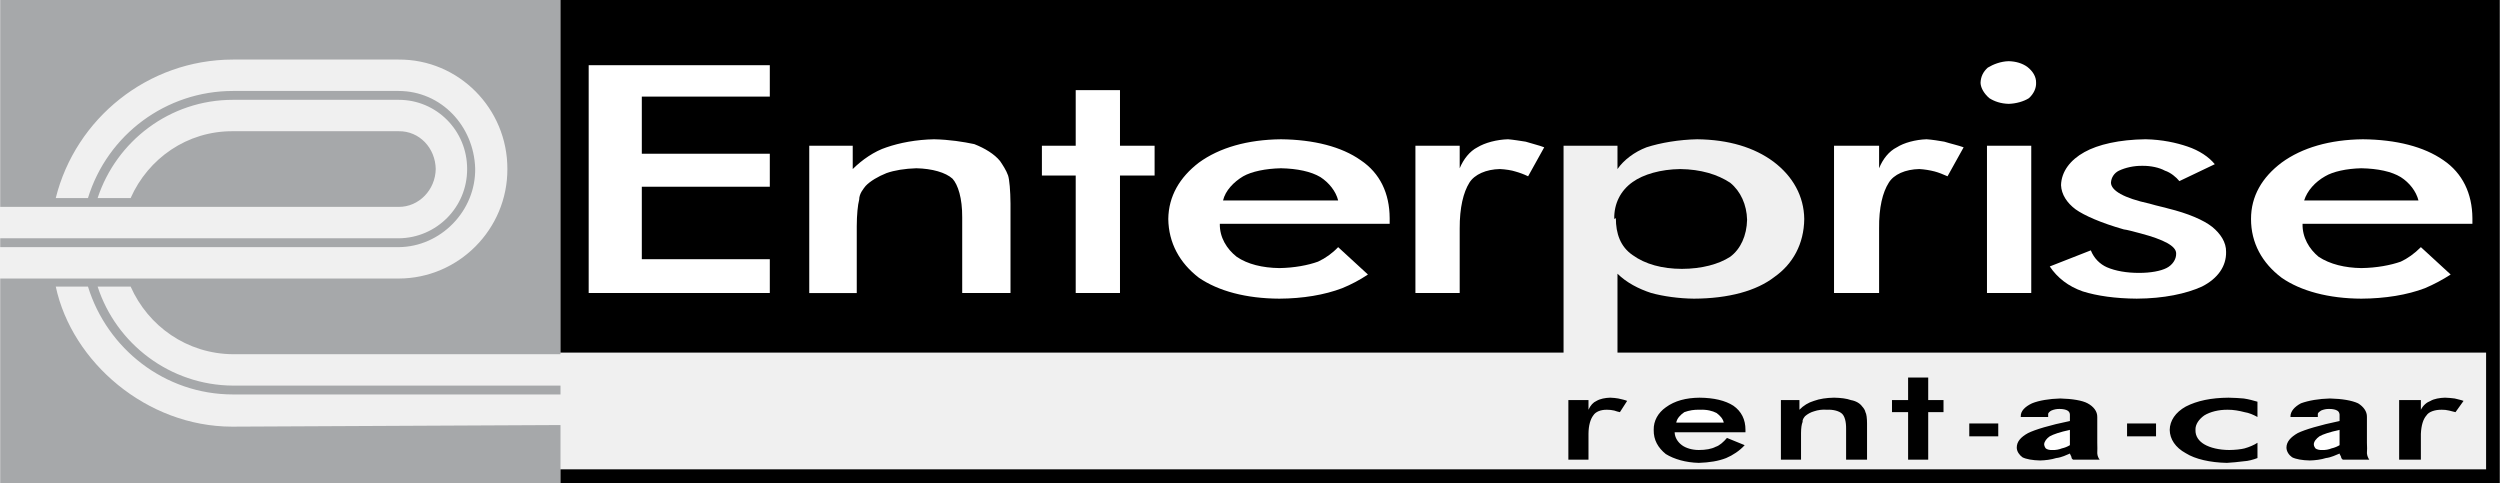
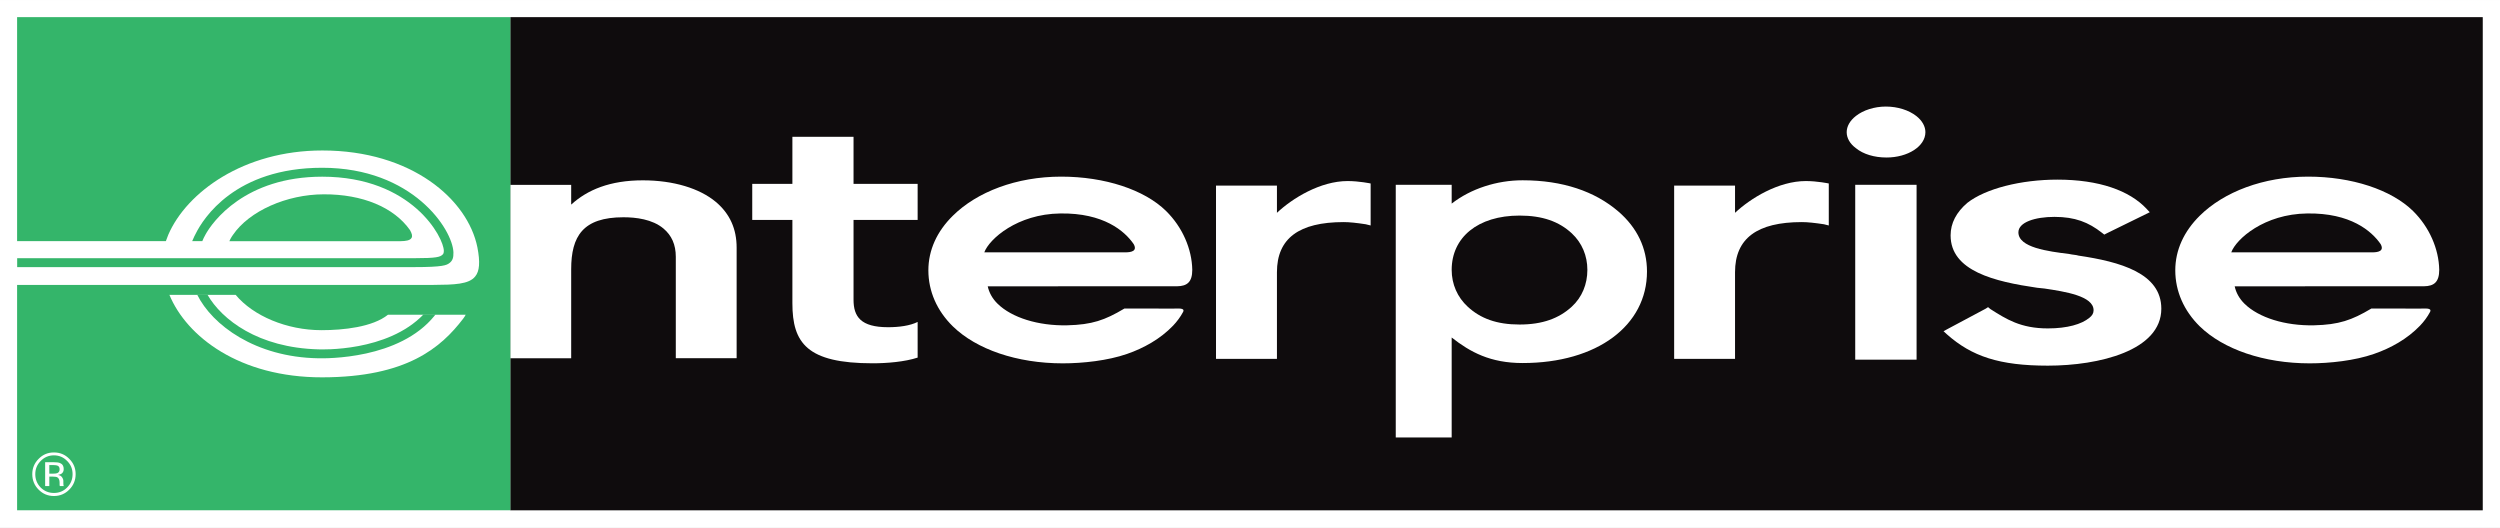
- <svg xmlns="http://www.w3.org/2000/svg" width="2500" height="483" viewBox="0 0 235.786 45.562">
-   <path d="M8.277 27.034H5.239c1.523 7.118 8.563 13.201 16.63 13.213l30.982-.152v5.468H0V26.274h37.589c5.647-.005 10.271-4.652 10.251-10.328.02-5.715-4.604-10.362-10.251-10.327H21.946c-8.029.011-14.842 5.569-16.707 13.062h3.038a14.307 14.307 0 0 1 13.669-10.1h15.643c4.007.011 7.082 3.291 7.214 7.29.073 4.02-3.253 7.414-7.214 7.442H0v-.835h37.589a6.505 6.505 0 0 0 6.455-6.531c.012-3.62-2.881-6.535-6.455-6.53H21.946c-5.934-.005-10.991 3.891-12.757 9.264h3.113c1.66-3.733 5.328-6.331 9.644-6.303h15.643c1.957-.028 3.46 1.59 3.493 3.569-.033 1.962-1.583 3.58-3.493 3.569H0V0h52.852v33.413H21.946c-4.316-.035-7.984-2.632-9.644-6.379H9.188c1.743 5.387 6.823 9.305 12.757 9.34h30.906v.835H21.946c-6.435-.004-11.857-4.31-13.669-10.175z" fill="#a6a8aa" />
-   <path d="M147.471 33.261V13.745h5.087v2.202c.597-.863 1.6-1.615 2.734-2.05 1.326-.43 3.08-.726 4.784-.759 2.966.033 5.381.762 7.214 2.126 1.812 1.37 2.86 3.238 2.886 5.392-.026 2.356-1.074 4.248-2.81 5.467-1.681 1.309-4.324 2.039-7.594 2.05-1.4-.012-2.881-.218-4.025-.532-1.203-.392-2.342-.985-3.189-1.822v7.442h81.937v11.011H52.852v1.291h182.934V0H52.852v33.261h94.619z" />
-   <path d="M193.336 25.135l3.873-1.519c.301.762.87 1.308 1.519 1.595.81.352 1.88.534 3.037.531 1.098.003 2.032-.179 2.582-.456.544-.271.931-.817.911-1.367.02-.704-1.165-1.319-3.341-1.898-.648-.172-1.309-.354-1.594-.38-2.152-.612-3.747-1.318-4.557-1.898-.808-.604-1.332-1.402-1.367-2.278.035-1.289.878-2.382 2.202-3.114 1.296-.726 3.3-1.182 5.771-1.215 1.583.033 2.905.329 3.949.684 1.121.375 2.032.99 2.582 1.67l-3.341 1.595c-.284-.362-.831-.817-1.367-.987-.512-.286-1.332-.468-2.126-.456-.8-.012-1.598.17-2.202.456a1.332 1.332 0 0 0-.759 1.139c.02.74 1.205 1.446 3.645 1.974.749.224 1.455.36 1.746.456 1.851.451 3.354 1.088 4.177 1.747.749.618 1.318 1.438 1.292 2.354.027 1.339-.77 2.501-2.278 3.265-1.476.671-3.595 1.127-6.151 1.139-2-.012-3.754-.263-5.088-.684-1.356-.467-2.403-1.287-3.115-2.353zM187.413 13.745h4.177v13.896h-4.177zM186.806 7.821c.02-.597.249-1.052.683-1.442.521-.316 1.228-.59 1.975-.607.688.018 1.28.2 1.746.531.515.398.855.922.836 1.519.02.497-.23 1.043-.684 1.443-.481.306-1.21.512-1.898.531-.747-.02-1.339-.226-1.823-.531-.474-.4-.815-.947-.835-1.444zM177.238 15.871c.339-.855.931-1.607 1.67-1.975.673-.43 1.767-.726 2.81-.759.507.033 1.212.147 1.671.228.612.192 1.341.352 1.822.531l-1.519 2.734c-.397-.179-.854-.362-1.215-.456a7.807 7.807 0 0 0-1.443-.228c-1.316.026-2.41.504-2.886 1.291-.572.899-.937 2.334-.911 4.329v6.075h-4.252V13.745h4.252v2.126z" fill="#fff" />
-   <path d="M152.406 20.579c-.003 1.454.43 2.706 1.595 3.493 1.182.853 2.776 1.286 4.632 1.291 1.88-.005 3.475-.438 4.556-1.139.992-.734 1.562-2.009 1.595-3.493-.033-1.41-.603-2.686-1.595-3.493-1.195-.787-2.768-1.265-4.708-1.291-1.863.026-3.48.504-4.48 1.215-1.165.815-1.78 2.068-1.747 3.493l.152-.076z" />
-   <path d="M137.675 15.871c.354-.855.946-1.607 1.67-1.975.711-.43 1.804-.726 2.885-.759.445.033 1.152.147 1.671.228.597.192 1.303.352 1.746.531l-1.519 2.734a7.225 7.225 0 0 0-1.215-.456c-.329-.111-.921-.202-1.442-.228-1.302.026-2.396.504-2.886 1.291-.558.899-.922 2.334-.911 4.329v6.075h-4.177V13.745h4.177v2.126zM126.208 23.313l2.81 2.582a13.57 13.57 0 0 1-2.43 1.291c-1.659.633-3.709.976-5.923.987-3.139-.012-5.759-.719-7.594-1.974-1.81-1.388-2.858-3.278-2.886-5.543.027-2.154 1.076-3.931 2.886-5.316 1.949-1.417 4.591-2.169 7.746-2.202 3.087.033 5.708.694 7.518 1.975 1.834 1.226 2.723 3.139 2.733 5.467v.531h-16.022c-.026 1.286.658 2.38 1.594 3.114 1.022.701 2.435 1.043 4.025 1.063 1.417-.02 2.715-.271 3.645-.607a6.217 6.217 0 0 0 1.898-1.368zM228.344 23.313l2.81 2.582a15.92 15.92 0 0 1-2.43 1.291c-1.666.633-3.739.976-5.999.987-3.071-.012-5.714-.719-7.518-1.974-1.84-1.388-2.889-3.278-2.886-5.543-.003-2.154 1.045-3.931 2.886-5.316 1.941-1.417 4.561-2.169 7.67-2.202 3.156.033 5.753.694 7.594 1.975 1.804 1.226 2.716 3.139 2.733 5.467v.531h-16.022c-.033 1.286.627 2.38 1.519 3.114 1.068.701 2.48 1.043 4.025 1.063 1.462-.02 2.761-.271 3.721-.607.611-.279 1.294-.758 1.897-1.368zM101.452 27.641V16.555h-3.189v-2.81h3.189v-5.24h4.177v5.24h3.265v2.81h-3.265v11.086zM76.317 27.641V13.745h4.101v2.202c.863-.863 2.047-1.683 3.189-2.05 1.25-.43 2.799-.726 4.48-.759 1.485.033 2.761.238 3.797.456 1.014.398 1.903.945 2.43 1.595.225.329.59.876.759 1.367.127.397.218 1.423.228 2.657v8.429h-4.556v-7.138c.012-1.82-.398-3.073-.911-3.645-.648-.59-1.924-.954-3.417-.987-1.082.033-2.062.192-2.81.456-.778.307-1.552.762-1.974 1.215-.193.253-.603.709-.607 1.291-.132.489-.224 1.423-.228 2.506v6.303h-4.481zM55.51 27.641V6.151h17.086v2.962H60.522v5.391h12.074v3.114H60.522v6.834h12.074v3.189z" fill="#fff" />
-   <path d="M228.344 38.652c.217-.42.536-.693.911-.835.331-.2.878-.291 1.367-.304.285.013.65.036.911.076.263.073.627.141.835.228l-.759 1.063a7.583 7.583 0 0 1-.607-.152 2.664 2.664 0 0 0-.684-.076c-.664-.01-1.233.195-1.443.531-.314.347-.497.939-.532 1.747v2.43h-2.05v-5.619h2.05v.911zM212.929 39.336c-.383-.215-.816-.397-1.215-.456-.466-.124-1.059-.238-1.595-.228-.854-.01-1.651.195-2.202.531-.497.347-.861.849-.836 1.367-.025.621.339 1.076.836 1.367.551.324 1.394.53 2.354.532.544-.002 1.136-.071 1.443-.152.445-.124.923-.329 1.215-.532v1.443c-.383.149-.884.287-1.291.304-.573.074-1.074.12-1.595.152-1.575-.032-2.987-.352-3.873-.911-.983-.534-1.507-1.331-1.519-2.202.012-.86.536-1.658 1.519-2.202 1.068-.549 2.389-.823 4.024-.835.507.013 1.053.036 1.443.076.475.073.908.188 1.291.304v1.442zM185.743 39.943h2.734v1.215h-2.734zM200.627 39.943h2.733v1.215h-2.733zM179.972 43.36v-4.48h-1.519v-1.139h1.519v-2.126h1.898v2.126h1.443v1.139h-1.443v4.48zM167.974 43.36v-5.619h1.747v.911a3.105 3.105 0 0 1 1.367-.835c.544-.2 1.182-.291 1.898-.304.65.013 1.197.082 1.595.228.468.081.855.309 1.063.607.111.111.271.339.304.531.104.173.148.583.151 1.063v3.417h-1.975v-2.886c.013-.738-.147-1.217-.379-1.443-.269-.253-.816-.412-1.443-.379a3.032 3.032 0 0 0-1.215.152 2.21 2.21 0 0 0-.835.456c-.102.134-.261.316-.228.532-.102.241-.147.582-.152 1.063v2.506h-1.898zM164.632 40.778h-6.682c.012.484.286.917.684 1.215.399.294.992.454 1.595.456.65-.002 1.197-.093 1.594-.304.354-.109.741-.451 1.063-.835l1.671.683c-.467.522-1.127.955-1.747 1.215-.724.287-1.59.423-2.582.456-1.241-.032-2.334-.352-3.114-.835-.724-.587-1.157-1.316-1.139-2.278-.019-.86.415-1.612 1.139-2.126.848-.625 1.918-.898 3.189-.911 1.349.013 2.42.264 3.189.759.757.53 1.144 1.304 1.139 2.278v.227zM149.824 38.652c.188-.42.438-.693.76-.835.339-.2.817-.291 1.291-.304.255.013.574.036.759.076.316.073.635.141.835.228l-.683 1.063a4.038 4.038 0 0 1-.532-.152 3.018 3.018 0 0 0-.684-.076c-.603-.01-1.081.195-1.291.531-.269.347-.451.939-.456 1.747v2.43h-1.898v-5.619h1.898v.911zM195.311 42.753c-.42.172-.854.4-1.367.456-.467.149-1.036.217-1.519.228-.678-.011-1.339-.124-1.67-.304-.284-.208-.535-.549-.532-.912-.003-.549.362-.982 1.063-1.367.643-.321 2.055-.754 3.949-1.139v-.607a.436.436 0 0 0-.228-.38c-.139-.086-.412-.154-.759-.152a1.834 1.834 0 0 0-.76.152c-.147.074-.284.21-.304.304v.304h-2.582c-.018-.056 0-.076 0-.076-.018-.458.369-.891 1.063-1.215.65-.268 1.629-.428 2.658-.456 1.136.028 2.093.188 2.582.456.56.301.924.757.912 1.291v2.43c.012.385.012.704 0 .987.012.264.126.491.228.607h-2.506c-.079-.048-.17-.139-.152-.228-.018-.116-.155-.276-.152-.38h.076zM220.75 42.753c-.436.172-.868.4-1.367.456-.459.149-1.028.217-1.519.228-.694-.011-1.331-.124-1.67-.304-.299-.208-.527-.549-.531-.912.004-.549.392-.982 1.063-1.367.65-.321 2.085-.754 3.948-1.139v-.607c-.018-.169-.086-.306-.228-.38-.154-.086-.382-.154-.76-.152a1.798 1.798 0 0 0-.759.152c-.117.074-.299.21-.304.304v.304h-2.582c.012-.056 0-.076 0-.076.012-.458.377-.891.987-1.215.733-.268 1.69-.428 2.733-.456 1.167.028 2.078.188 2.658.456.491.301.855.757.835 1.291v2.43c.02.385.02.704 0 .987.02.264.133.491.227.607h-2.505c-.048-.048-.163-.139-.152-.228-.011-.116-.17-.276-.152-.38h.078zM228.116 18.909c-.216-.863-.854-1.683-1.671-2.202-.868-.529-2.145-.802-3.721-.835-1.385.033-2.661.306-3.417.759-.93.527-1.682 1.347-1.975 2.278h10.784zM126.208 18.909c-.208-.863-.869-1.683-1.67-2.202-.884-.529-2.183-.802-3.721-.835-1.469.033-2.767.306-3.569.759-.883.527-1.681 1.347-1.898 2.278h10.858z" />
-   <path d="M162.582 39.867c-.063-.359-.36-.678-.684-.911-.382-.2-.906-.336-1.595-.304a3.721 3.721 0 0 0-1.442.228c-.353.241-.694.583-.76.987h4.481zM195.235 41.917V40.55c-.959.21-1.551.416-1.898.607-.292.195-.519.492-.531.759a.742.742 0 0 0 .152.38c.111.104.384.172.607.152.323.021.665-.048.911-.152a2.43 2.43 0 0 0 .759-.304v-.075zM220.674 41.917V40.55c-.952.21-1.567.416-1.898.607-.284.195-.534.492-.531.759-.003.165.111.324.152.38.119.104.415.172.607.152.332.021.673-.048.911-.152.287-.056.627-.215.759-.304v-.075z" fill="#fff" />
+ <svg xmlns="http://www.w3.org/2000/svg" width="250.85mm" height="52.917mm" version="1.1" viewBox="0 0 250.85 52.917">
+   <g transform="translate(-252.92 -175.31)">
+     <path d="m502.05 226.52h-247.42v-49.486h247.42z" fill="#fff" />
+     <g transform="matrix(5.2938 0 0 -5.2938 502.05 226.52)">
+       <path d="m0 0v0.325zm-47.061-0.324v9.996h47.386v-9.996z" fill="#fff" />
+     </g>
+     <path d="m502.04 177.03h-197.92v49.486h197.92z" fill="#0f0c0d" />
+     <g transform="matrix(5.2938 0 0 -5.2938 410.63 198.72)">
+       <path d="m0 0c-0.241 0.223-0.554 0.336-0.989 0.336-0.794 0-1.287-0.416-1.287-1.029 0-0.272 0.109-0.519 0.304-0.698 0.24-0.222 0.547-0.338 0.983-0.338 0.435 0 0.748 0.117 0.989 0.338 0.195 0.179 0.296 0.426 0.296 0.698 0 0.267-0.101 0.511-0.296 0.693m-0.932-2.459c-0.612 0-0.993 0.208-1.344 0.484v-1.895h-1.06v4.789h1.06v-0.356c0.36 0.281 0.853 0.442 1.344 0.442 0.761 0 1.371-0.21 1.815-0.591 0.36-0.31 0.543-0.699 0.543-1.138 0-1.023-0.943-1.735-2.358-1.735" fill="#fff" />
+     </g>
+     <path d="m445.23 211.4h-6.157v-17.544h6.157zm-3.033-20.286c-1.206 0-2.319-0.333-3.054-0.936-0.603-0.444-0.926-1.016-0.926-1.604 0-0.582 0.323-1.16 0.926-1.63 0.735-0.578 1.847-0.942 3.002-0.942 1.202 0 2.303 0.365 3.049 0.942 0.603 0.471 0.921 1.049 0.921 1.63 0 1.414-1.758 2.541-3.917 2.541" fill="#fff" />
+     <g transform="matrix(5.2938 0 0 -5.2938 458.4 212)">
+       <path d="m0 0c-0.916 0-1.441 0.175-1.913 0.594l-0.064 0.059 0.083 0.045 0.716 0.382 0.045 0.029 0.045-0.037c0.3-0.19 0.572-0.366 1.088-0.366 0.372 0 0.639 0.08 0.785 0.199 0.055 0.043 0.082 0.087 0.082 0.145 0 0.271-0.54 0.353-0.931 0.412l-0.136 0.014c-0.807 0.117-1.643 0.316-1.643 0.993 0 0.234 0.11 0.439 0.316 0.616 0.345 0.271 1.019 0.441 1.709 0.441 0.788 0 1.368-0.206 1.694-0.558l0.056-0.06-0.808-0.396-0.054-0.028-0.045 0.035c-0.254 0.199-0.509 0.301-0.899 0.301-0.37 0-0.684-0.102-0.684-0.293 0-0.288 0.558-0.36 0.966-0.411 0.063-0.015 0.127-0.015 0.172-0.03 0.789-0.117 1.571-0.331 1.571-1.006 0-0.795-1.181-1.08-2.151-1.08" fill="#fff" />
+     </g>
+     <g transform="matrix(5.2938 0 0 -5.2938 320.73 211.25)">
+       <path d="m0 0v1.922c0 0.231-0.079 0.404-0.232 0.534-0.213 0.18-0.53 0.215-0.76 0.215-0.769 0-0.991-0.359-0.991-0.986v-1.686h-1.155v3.286h1.155v-0.374c0.307 0.28 0.735 0.46 1.358 0.46 0.581 0 1.077-0.152 1.385-0.41 0.266-0.225 0.393-0.512 0.393-0.865v-2.096h-1.153" fill="#fff" />
+     </g>
+     <g transform="matrix(5.2938 0 0 -5.2938 328.4 197.38)">
+       <path d="m0 0v0.684h0.761v0.892h1.159v-0.892h1.215v-0.684h-1.215v-1.512c0-0.32 0.136-0.521 0.654-0.521 0.206 0 0.415 0.027 0.561 0.1v-0.676c-0.244-0.08-0.58-0.108-0.853-0.108-1.243 0-1.521 0.383-1.521 1.139v1.578z" fill="#fff" />
+     </g>
+     <g transform="matrix(5.2938 0 0 -5.2938 365.84 200.63)">
+       <path d="m0 0h-2.674c0.094 0.253 0.625 0.727 1.441 0.737 0.82 0.012 1.219-0.332 1.39-0.58 0.076-0.135-0.049-0.157-0.157-0.157m-0.025-1.069c-0.363-0.216-0.607-0.303-1.078-0.314-0.552-0.012-1.05 0.147-1.316 0.406-0.104 0.1-0.165 0.218-0.19 0.333l3.591 1e-3c0.188 3e-3 0.286 0.079 0.286 0.312-7e-3 0.395-0.186 0.809-0.496 1.114-0.411 0.405-1.163 0.652-1.988 0.652-0.85 0-1.598-0.29-2.054-0.741-0.301-0.296-0.464-0.651-0.464-1.035 0-0.397 0.163-0.767 0.464-1.062 0.446-0.435 1.213-0.701 2.083-0.701 0.384 0 0.855 0.052 1.217 0.178 0.164 0.056 0.318 0.127 0.466 0.215 0.149 0.089 0.288 0.196 0.408 0.321 0.074 0.078 0.14 0.166 0.191 0.262 0.038 0.08-0.097 0.061-0.183 0.062l-0.93 1e-3 -7e-3 -4e-3" fill="#fff" />
+     </g>
+     <g transform="matrix(5.2938 0 0 -5.2938 390.45 193.72)">
+       <path d="m0 0s-0.219 0.046-0.436 0.046c-0.52 0-1.05-0.329-1.34-0.602v0.516h-1.155v-3.284h1.155v1.642c0 0.642 0.419 0.95 1.265 0.95 0.109 0 0.247-0.015 0.418-0.041l0.093-0.023z" fill="#fff" />
+     </g>
+     <g transform="matrix(5.2938 0 0 -5.2938 436.42 193.72)">
+       <path d="m0 0s-0.218 0.046-0.435 0.046c-0.521 0-1.051-0.329-1.342-0.602v0.516h-1.154v-3.284h1.154v1.642c0 0.642 0.419 0.95 1.267 0.95 0.109 0 0.246-0.015 0.418-0.041l0.092-0.023z" fill="#fff" />
+     </g>
+     <g transform="matrix(5.2938 0 0 -5.2938 490.96 200.63)">
+       <path d="m0 0h-2.674c0.093 0.253 0.624 0.727 1.44 0.737 0.821 0.012 1.219-0.332 1.391-0.58 0.075-0.135-0.05-0.157-0.157-0.157m-0.025-1.069c-0.364-0.216-0.608-0.303-1.079-0.314-0.552-0.012-1.05 0.147-1.316 0.406-0.103 0.1-0.165 0.218-0.189 0.333l3.59 1e-3c0.188 3e-3 0.287 0.079 0.287 0.312-7e-3 0.395-0.187 0.809-0.496 1.114-0.413 0.405-1.163 0.652-1.989 0.652-0.85 0-1.598-0.29-2.054-0.741-0.3-0.296-0.464-0.651-0.464-1.035 0-0.397 0.164-0.767 0.464-1.062 0.447-0.435 1.214-0.701 2.084-0.701 0.383 0 0.855 0.052 1.216 0.178 0.164 0.056 0.319 0.127 0.467 0.215 0.149 0.089 0.288 0.196 0.408 0.321 0.075 0.078 0.14 0.166 0.191 0.262 0.038 0.08-0.098 0.061-0.184 0.062l-0.93 1e-3 -6e-3 -4e-3" fill="#fff" />
+     </g>
+     <g transform="matrix(5.2938 0 0 -5.2938 294.22 199.17)">
+       <path d="m0 0c-0.026-0.052-0.117-0.063-0.205-0.064h-3.249c0.025 0.061 0.068 0.119 0.068 0.119 0.307 0.451 1.017 0.768 1.721 0.769 0.734 3e-3 1.33-0.246 1.635-0.679 0.038-0.068 0.048-0.112 0.03-0.145m1.249-0.184c-0.184 0.913-1.252 1.838-2.939 1.838h-2e-3c-1.488 0-2.57-0.789-2.92-1.599-7e-3 -0.016-0.035-0.088-0.045-0.119h-2.819v-0.829c1.407 0 7.704-1e-3 7.893 0 0.389 3e-3 0.668 0.01 0.789 0.159 0.083 0.1 0.096 0.271 0.043 0.55" fill="#fff" />
+     </g>
+     <g transform="matrix(5.2938 0 0 -5.2938 285.18 208.45)">
+       <path d="m0 0c-0.659 0-1.295 0.272-1.626 0.67h-1.256c0.33-0.794 1.33-1.565 2.896-1.563 1.605 2e-3 2.252 0.563 2.673 1.112 0.021 0.029 0.033 0.047 0.047 0.074h-1.473c-0.292-0.235-0.847-0.293-1.261-0.293" fill="#fff" />
+     </g>
+     <g transform="matrix(5.2938 0 0 -5.2938 299.4 207.28)">
+       <path d="m0 0c-0.421-0.55-1.068-1.111-2.673-1.113-1.566-2e-3 -2.566 0.769-2.896 1.563h1.256c0.331-0.398 0.967-0.669 1.626-0.669 0.414 0 0.969 0.058 1.261 0.293h1.473c-0.014-0.028-0.027-0.045-0.047-0.074m-8.456 5.715v-4.246h2.82c0.01 0.031 0.038 0.102 0.045 0.119 0.349 0.809 1.431 1.599 2.92 1.599h1e-3c1.688 0 2.756-0.925 2.939-1.838 0.054-0.279 0.041-0.451-0.043-0.551-0.12-0.149-0.399-0.156-0.788-0.159-0.186-1e-3 -6.364 0-7.894 0v-4.272h9.348v9.348z" fill="#34b56a" />
+     </g>
+     <g transform="matrix(5.2938 0 0 -5.2938 294.22 199.17)">
+       <path d="m0 0c0.018 0.033 8e-3 0.077-0.03 0.145-0.305 0.433-0.901 0.682-1.635 0.679-0.704-1e-3 -1.414-0.318-1.721-0.769 0 0-0.043-0.058-0.068-0.119h3.249c0.088 1e-3 0.179 0.012 0.205 0.064" fill="#34b56a" />
+     </g>
+     <g transform="matrix(5.2938 0 0 -5.2938 298.01 201.71)">
+       <path d="m0 0c0.06 0.044 0.08 0.103 0.077 0.204-0.016 0.436-0.772 1.603-2.487 1.603-1.651 0-2.255-0.959-2.4-1.253 0 0-0.036-0.065-0.065-0.138h0.192c0.017 0.043 0.033 0.075 0.057 0.119 0.134 0.249 0.753 1.103 2.216 1.103 1.706 0 2.305-1.157 2.305-1.406 0-0.04-0.01-0.06-0.024-0.071-0.047-0.045-0.112-0.068-0.538-0.068h-7.525v-0.169h7.524c0.552 0 0.615 0.037 0.668 0.076" fill="#34b56a" />
+     </g>
+     <g transform="matrix(5.2938 0 0 -5.2938 296.62 206.86)">
+       <path d="m0 0-0.018-0.024c-0.666-0.828-2.052-0.811-2.209-0.807-1.187 0.021-2.004 0.628-2.29 1.205h0.194c0.274-0.475 0.963-1.006 2.102-1.036 0.053-2e-3 1.309-0.052 1.993 0.662z" fill="#34b56a" />
+     </g>
+     <g transform="matrix(5.2938 0 0 -5.2938 257.45 224.08)">
+       <path d="m0 0h0.079v0.179h0.064c0.042 0 0.072-5e-3 0.089-0.014 0.028-0.017 0.042-0.051 0.042-0.104v-0.037l2e-3 -0.015c0-1e-3 1e-3 -3e-3 1e-3 -5e-3 0-1e-3 1e-3 -3e-3 1e-3 -4e-3h0.075l-3e-3 5e-3c-2e-3 4e-3 -3e-3 0.012-4e-3 0.024s-1e-3 0.024-1e-3 0.035v0.032c0 0.023-8e-3 0.047-0.025 0.071-0.016 0.024-0.042 0.038-0.077 0.044 0.027 4e-3 0.049 0.012 0.065 0.022 0.029 0.019 0.044 0.049 0.044 0.089 0 0.056-0.023 0.095-0.07 0.114-0.026 0.011-0.067 0.016-0.123 0.016h-0.159zm0.228 0.244c-0.017-6e-3 -0.043-9e-3 -0.076-9e-3h-0.073v0.163h0.07c0.043 0 0.076-5e-3 0.095-0.016 0.02-0.012 0.03-0.034 0.03-0.066 0-0.035-0.015-0.059-0.046-0.072m0.229 0.272c-0.079 0.081-0.176 0.121-0.291 0.121-0.113 0-0.21-0.04-0.289-0.121-0.081-0.08-0.121-0.178-0.121-0.29 0-0.114 0.039-0.213 0.12-0.294 0.079-0.08 0.176-0.121 0.29-0.121 0.115 0 0.212 0.041 0.291 0.121 0.081 0.081 0.121 0.18 0.121 0.294 0 0.113-0.04 0.21-0.121 0.29m-0.041-0.04c0.07-0.069 0.104-0.153 0.104-0.25 0-0.099-0.034-0.184-0.104-0.254-0.067-0.068-0.151-0.103-0.25-0.103-0.098 0-0.182 0.035-0.251 0.103-0.068 0.07-0.102 0.155-0.102 0.254 0 0.097 0.034 0.181 0.103 0.25 0.069 0.07 0.152 0.106 0.25 0.106 0.099 0 0.182-0.036 0.25-0.106" fill="#fff" />
+     </g>
+   </g>
</svg>
